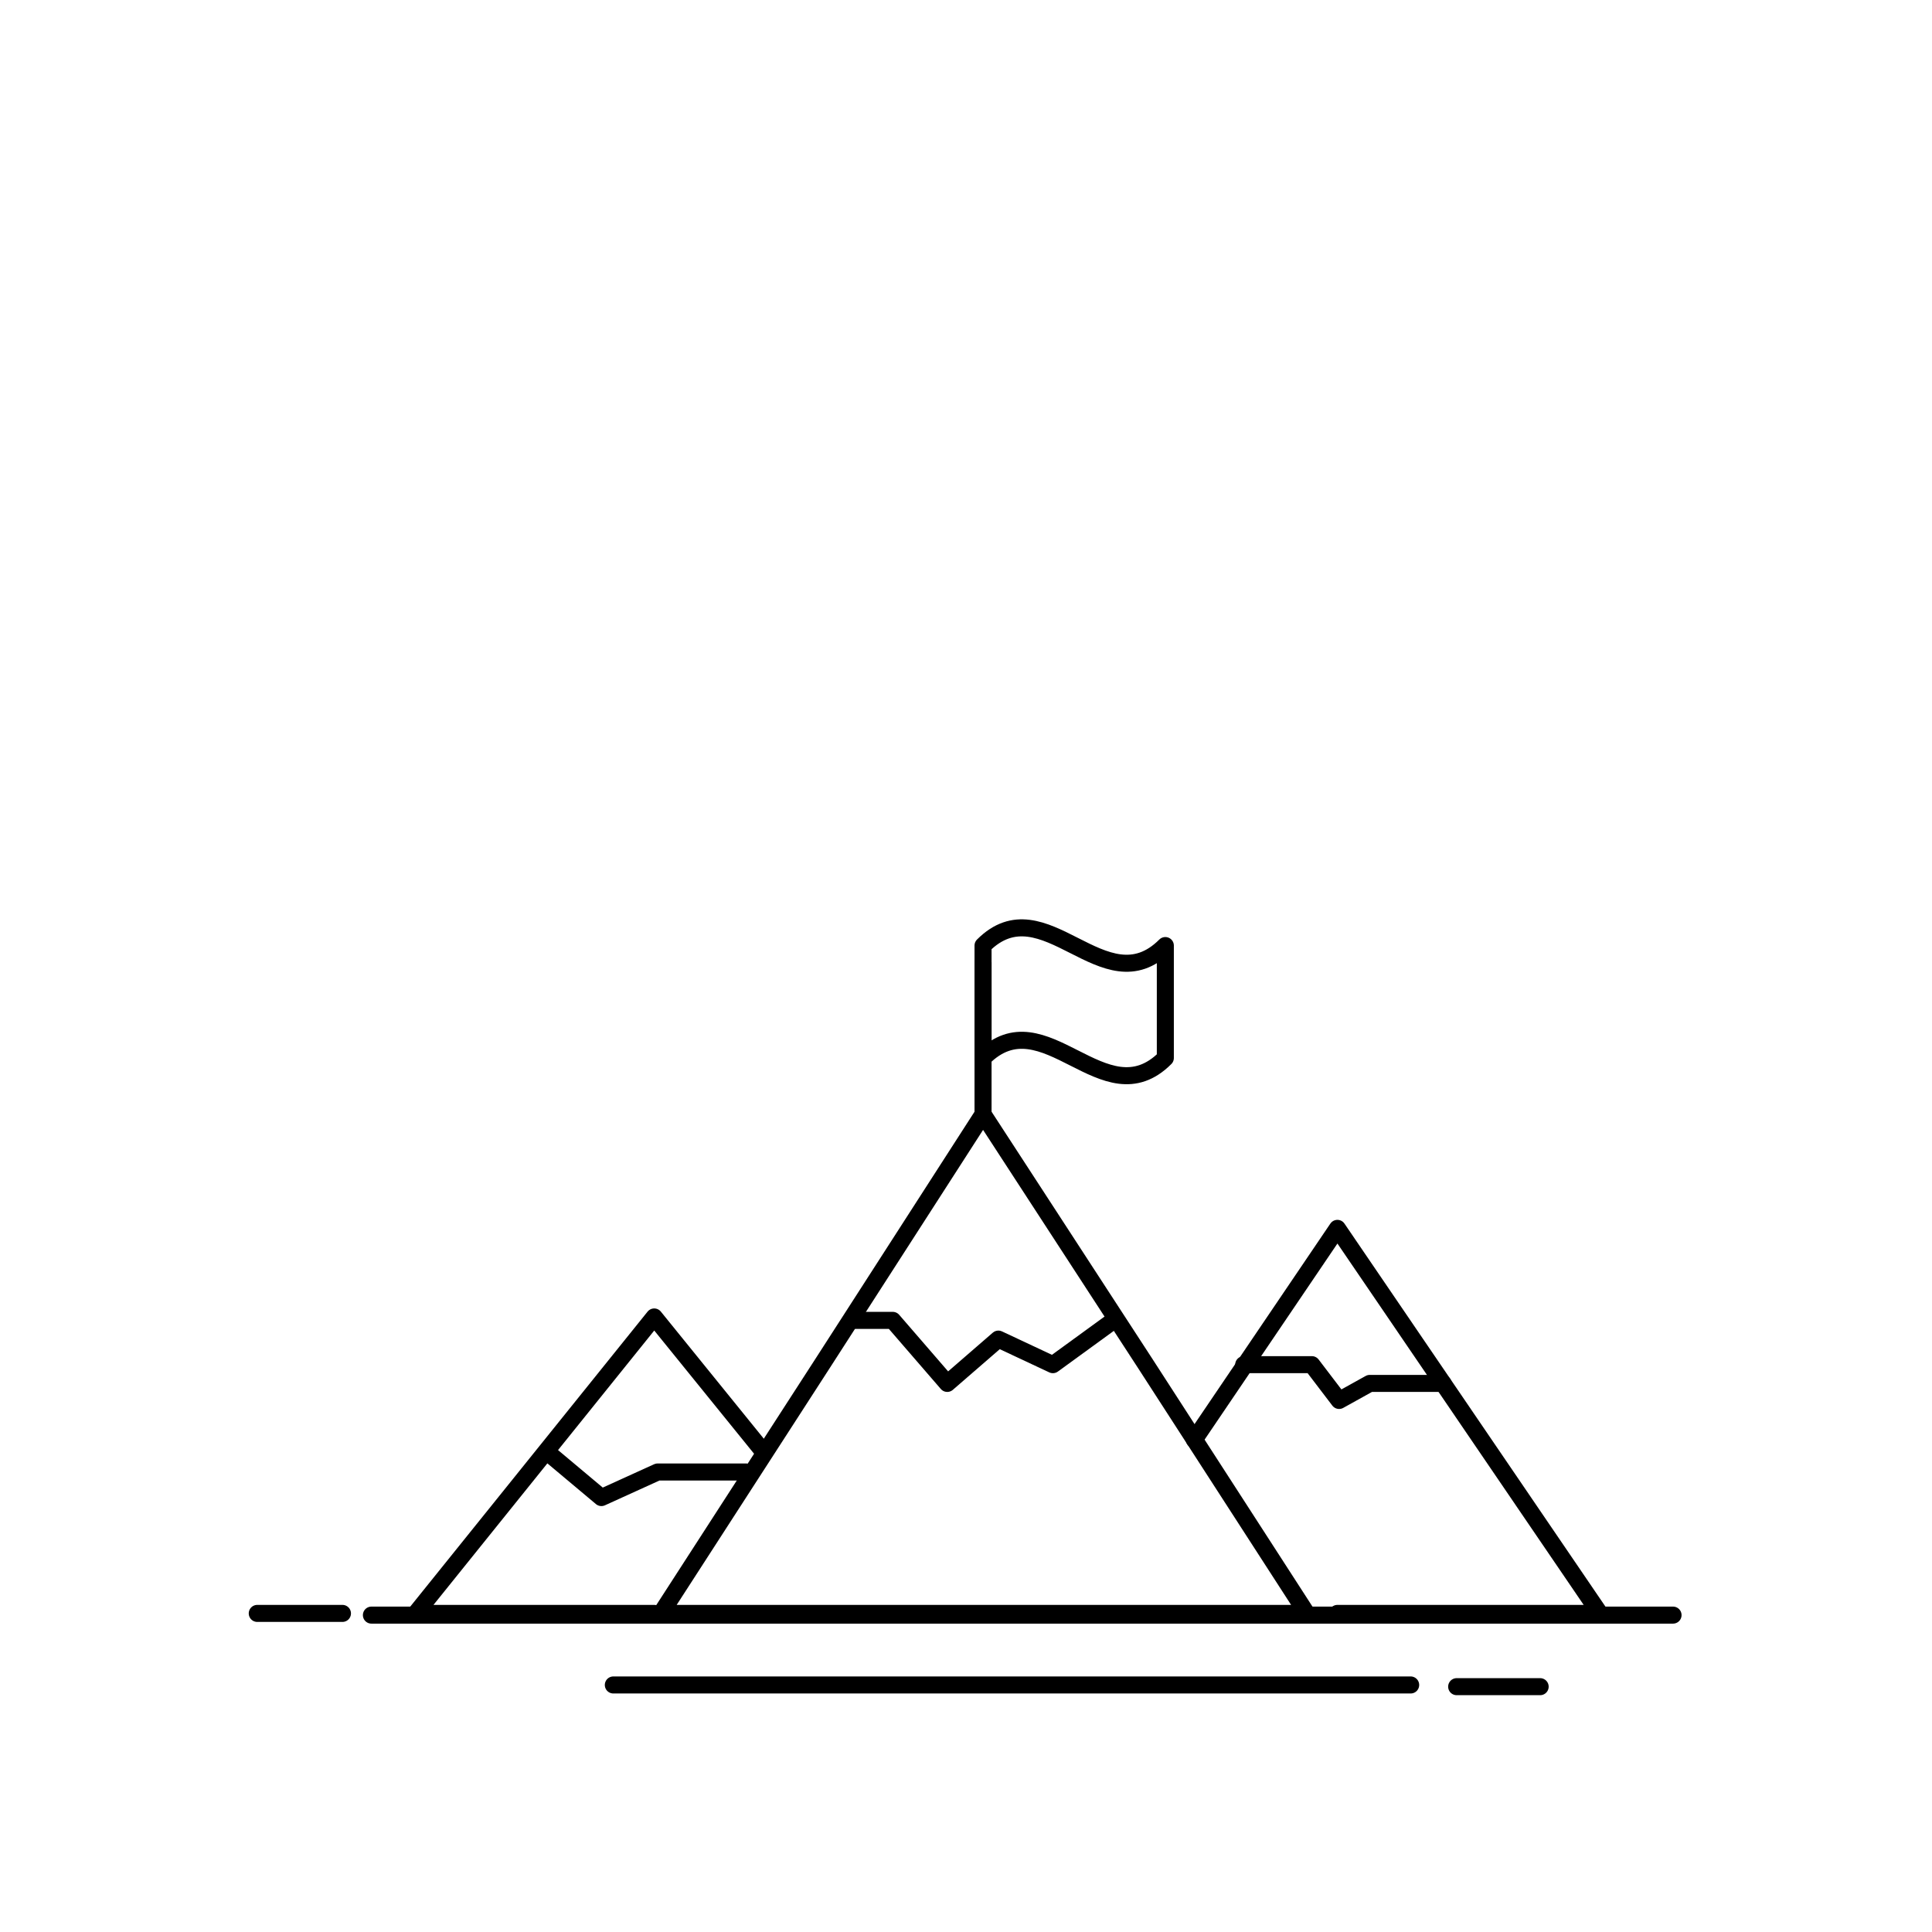
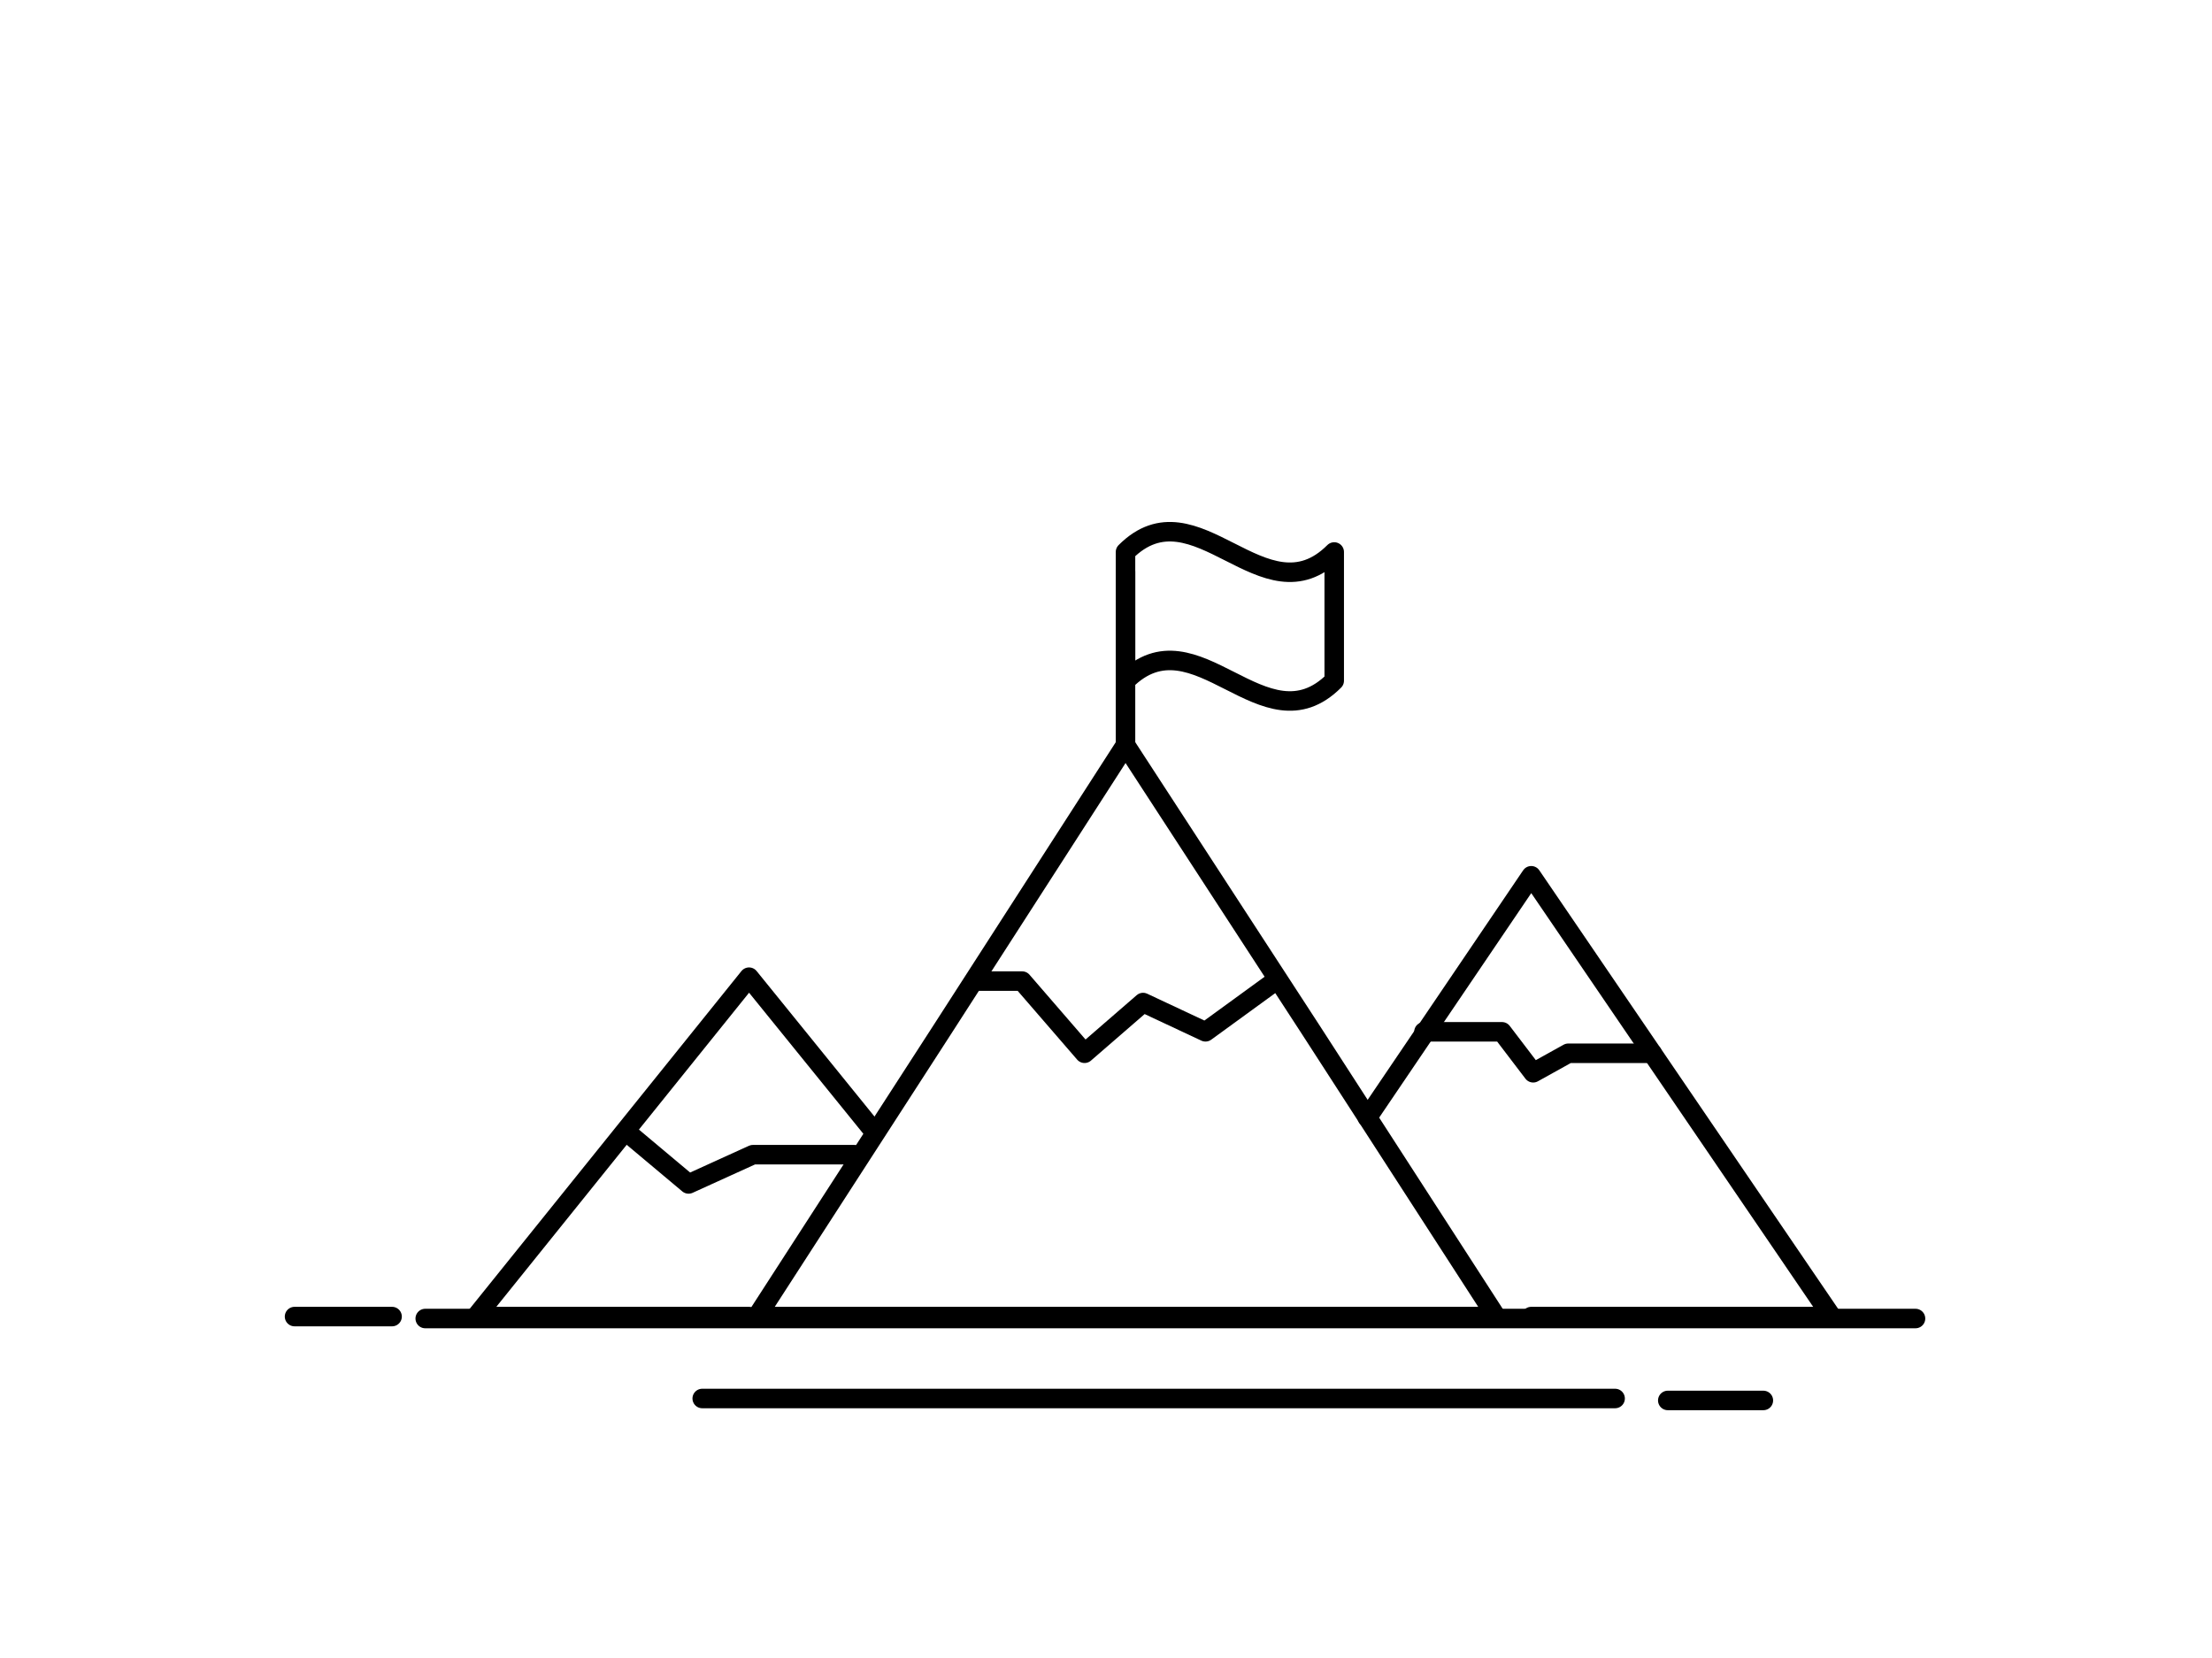
- <svg xmlns="http://www.w3.org/2000/svg" version="1.1" id="Layer_1" x="0px" y="0px" viewBox="0 0 113.4 113.4" style="enable-background:new 0 0 113.4 113.4;" xml:space="preserve">
+ <svg xmlns="http://www.w3.org/2000/svg" version="1.1" id="Layer_1" x="0px" y="0px" width="113.4px" height="85px" viewBox="0 0 113.4 85" style="enable-background:new 0 0 113.4 85;" xml:space="preserve">
  <style type="text/css">
	.st0{fill:none;stroke:#000000;stroke-linecap:round;stroke-linejoin:round;stroke-miterlimit:10;}
</style>
  <g>
-     <polygon class="st0" points="57.7,65.4 67.2,80 76.7,94.7 57.7,94.7 38.8,94.7 48.3,80  " />
-     <polyline class="st0" points="70.1,84.5 78.5,72.1 86.2,83.4 93.9,94.7 78.5,94.7  " />
-     <polyline class="st0" points="38.4,94.7 24.4,94.7 31.4,86 38.4,77.3 44.8,85.2  " />
-     <polyline class="st0" points="50.2,77.5 52.4,77.5 55.6,81.2 58.6,78.6 61.8,80.1 65.1,77.7  " />
-     <line class="st0" x1="15.1" y1="94.7" x2="20.1" y2="94.7" />
-     <line class="st0" x1="21.8" y1="94.8" x2="98.2" y2="94.8" />
-     <line class="st0" x1="36" y1="98.9" x2="82.8" y2="98.9" />
-     <line class="st0" x1="85.5" y1="99" x2="90.4" y2="99" />
-     <polyline class="st0" points="73,80.1 77,80.1 78.6,82.2 80.4,81.2 84.7,81.2  " />
-     <polyline class="st0" points="32.2,85.3 35.3,87.9 38.6,86.4 43.8,86.4  " />
-     <line class="st0" x1="57.7" y1="65.4" x2="57.7" y2="56.5" />
-     <path class="st0" d="M68.4,62.1c-3.6,3.6-7.1-3.6-10.7,0c0-2.2,0-4.4,0-6.6c3.6-3.6,7.1,3.6,10.7,0C68.4,57.7,68.4,59.9,68.4,62.1z   " />
+     <polygon class="st0" points="57.7,38.2 67.2,52.8 76.7,67.5 57.7,67.5 38.8,67.5 48.3,52.8  " />
+     <polyline class="st0" points="70.1,57.3 78.5,44.9 86.2,56.2 93.9,67.5 78.5,67.5  " />
+     <polyline class="st0" points="38.4,67.5 24.4,67.5 31.4,58.8 38.4,50.1 44.8,58  " />
+     <polyline class="st0" points="50.2,50.3 52.4,50.3 55.6,54 58.6,51.4 61.8,52.9 65.1,50.5  " />
+     <line class="st0" x1="15.1" y1="67.5" x2="20.1" y2="67.5" />
+     <line class="st0" x1="21.8" y1="67.6" x2="98.2" y2="67.6" />
+     <line class="st0" x1="36" y1="71.7" x2="82.8" y2="71.7" />
+     <line class="st0" x1="85.5" y1="71.8" x2="90.4" y2="71.8" />
+     <polyline class="st0" points="73,52.9 77,52.9 78.6,55 80.4,54 84.7,54  " />
+     <polyline class="st0" points="32.2,58.1 35.3,60.7 38.6,59.2 43.8,59.2  " />
+     <line class="st0" x1="57.7" y1="38.2" x2="57.7" y2="29.3" />
+     <path class="st0" d="M68.4,34.9c-3.6,3.6-7.1-3.6-10.7,0c0-2.2,0-4.4,0-6.6c3.6-3.6,7.1,3.6,10.7,0C68.4,30.5,68.4,32.7,68.4,34.9z   " />
  </g>
</svg>
